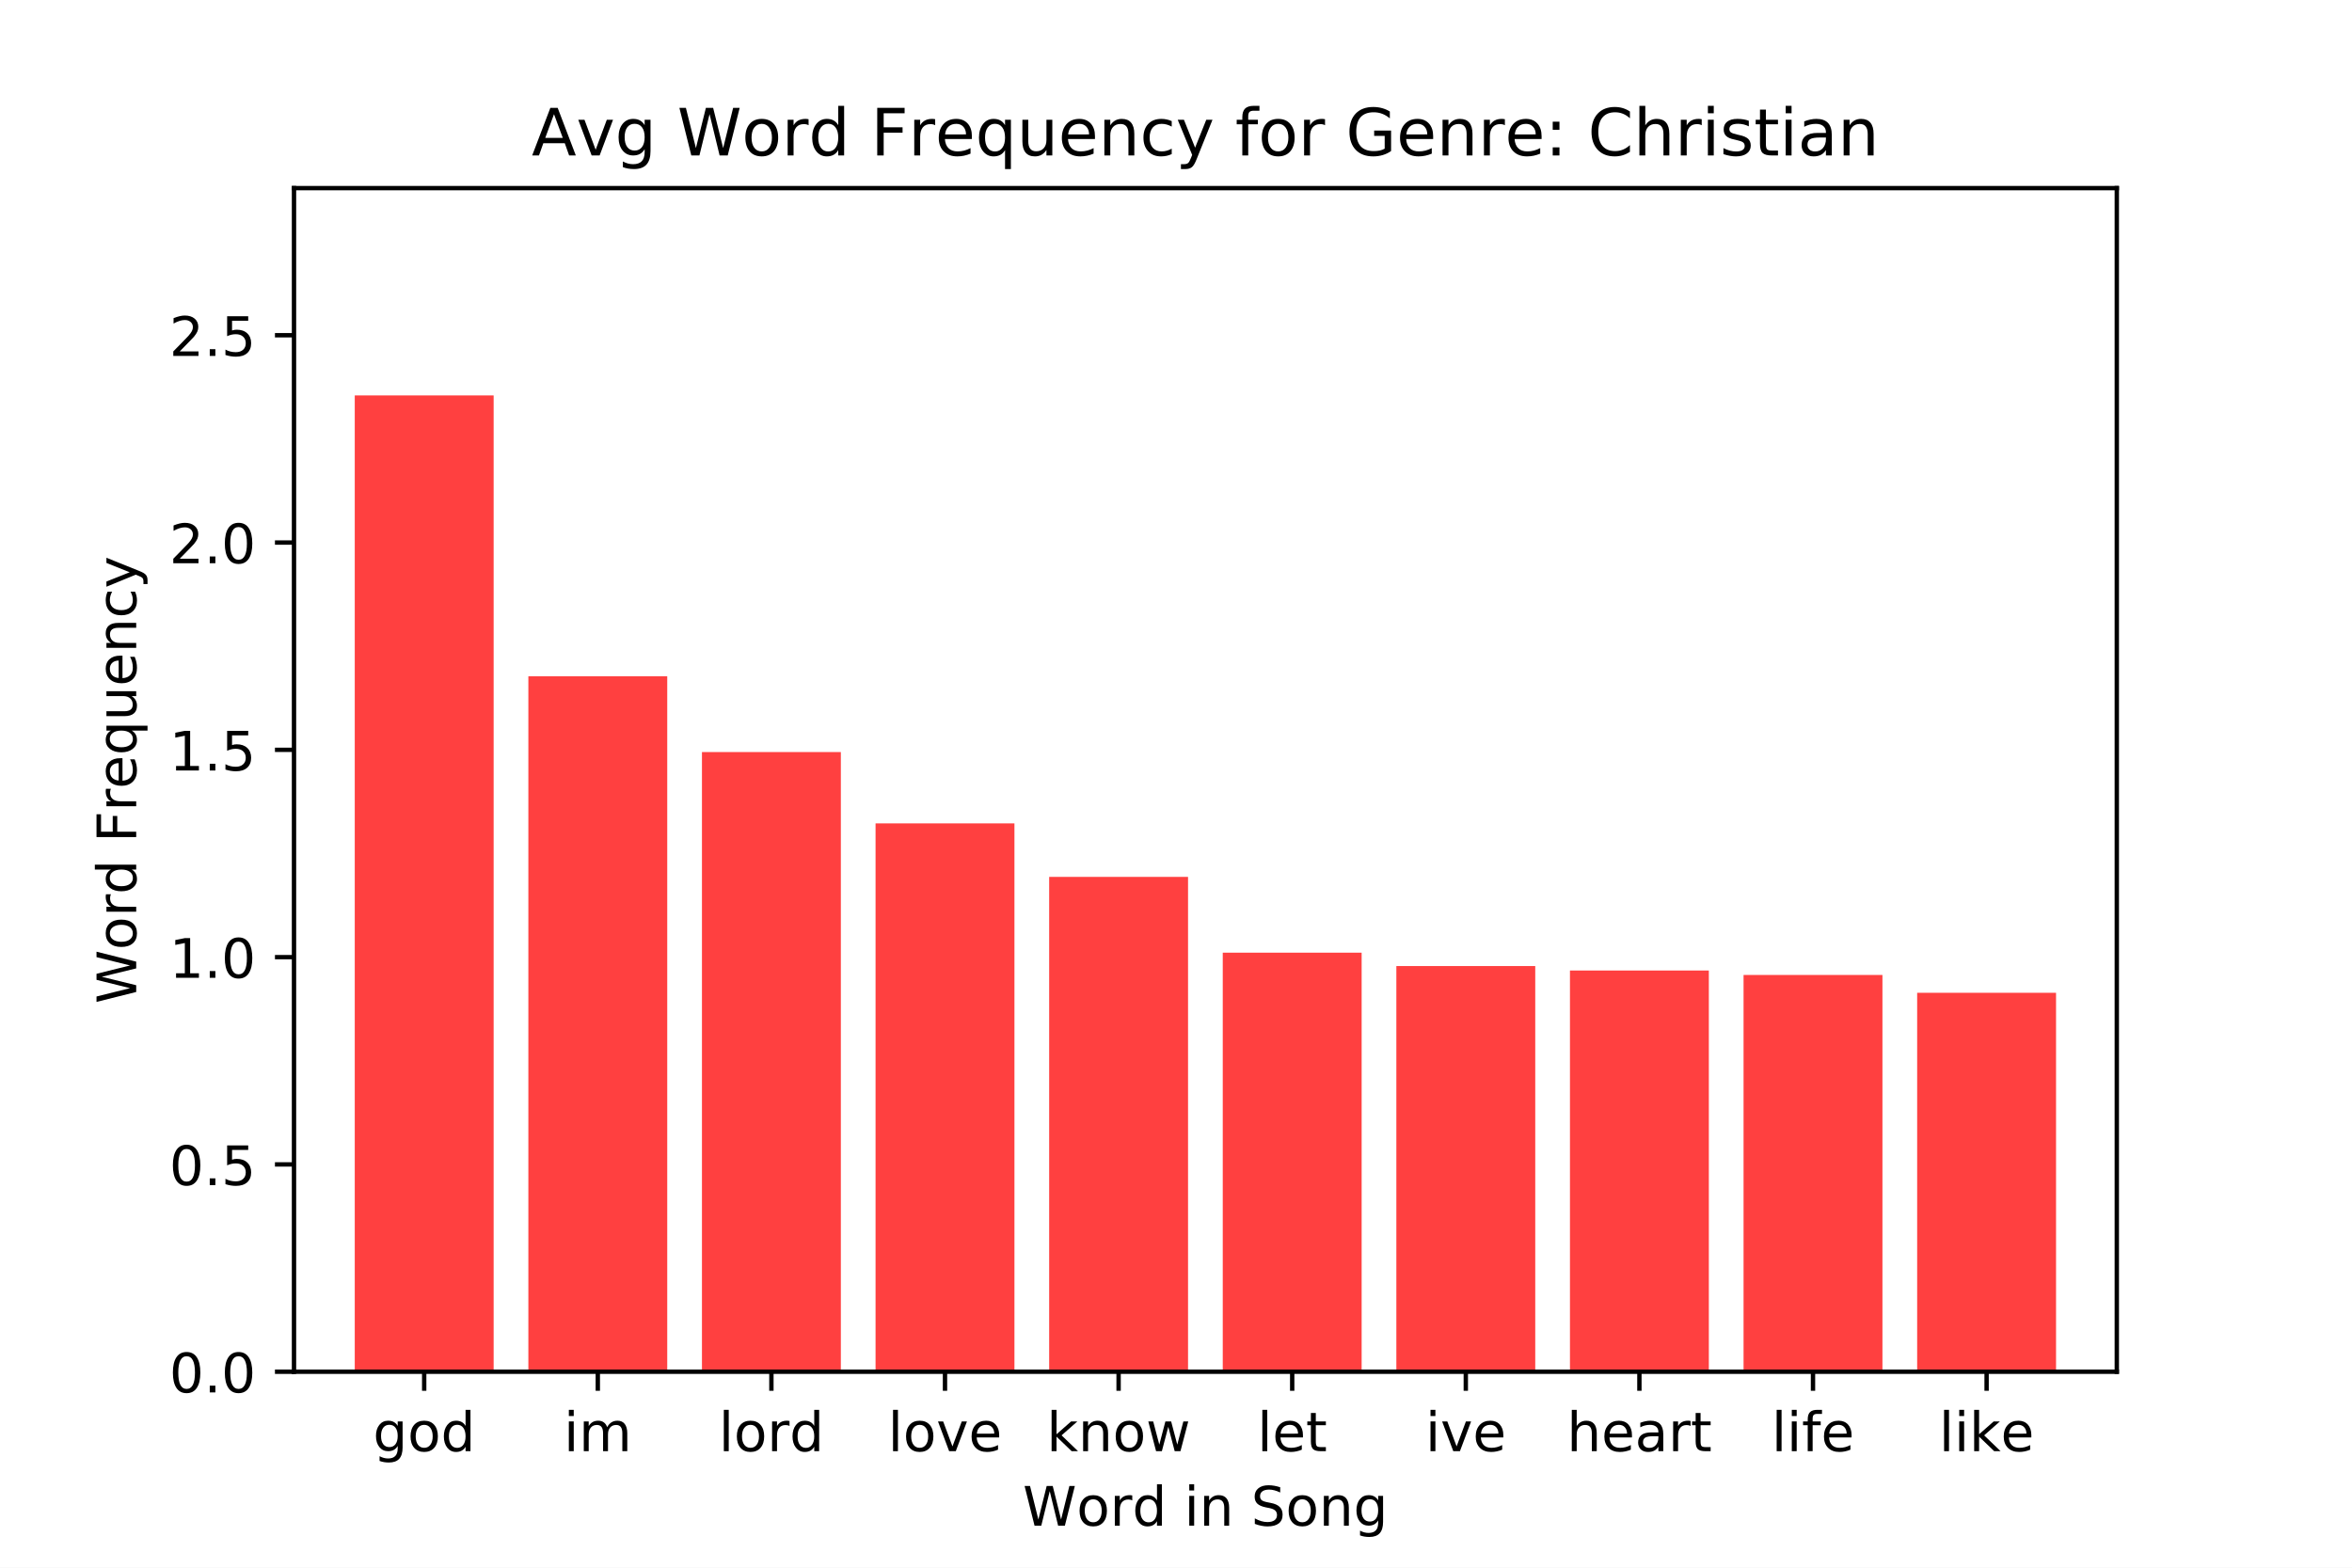
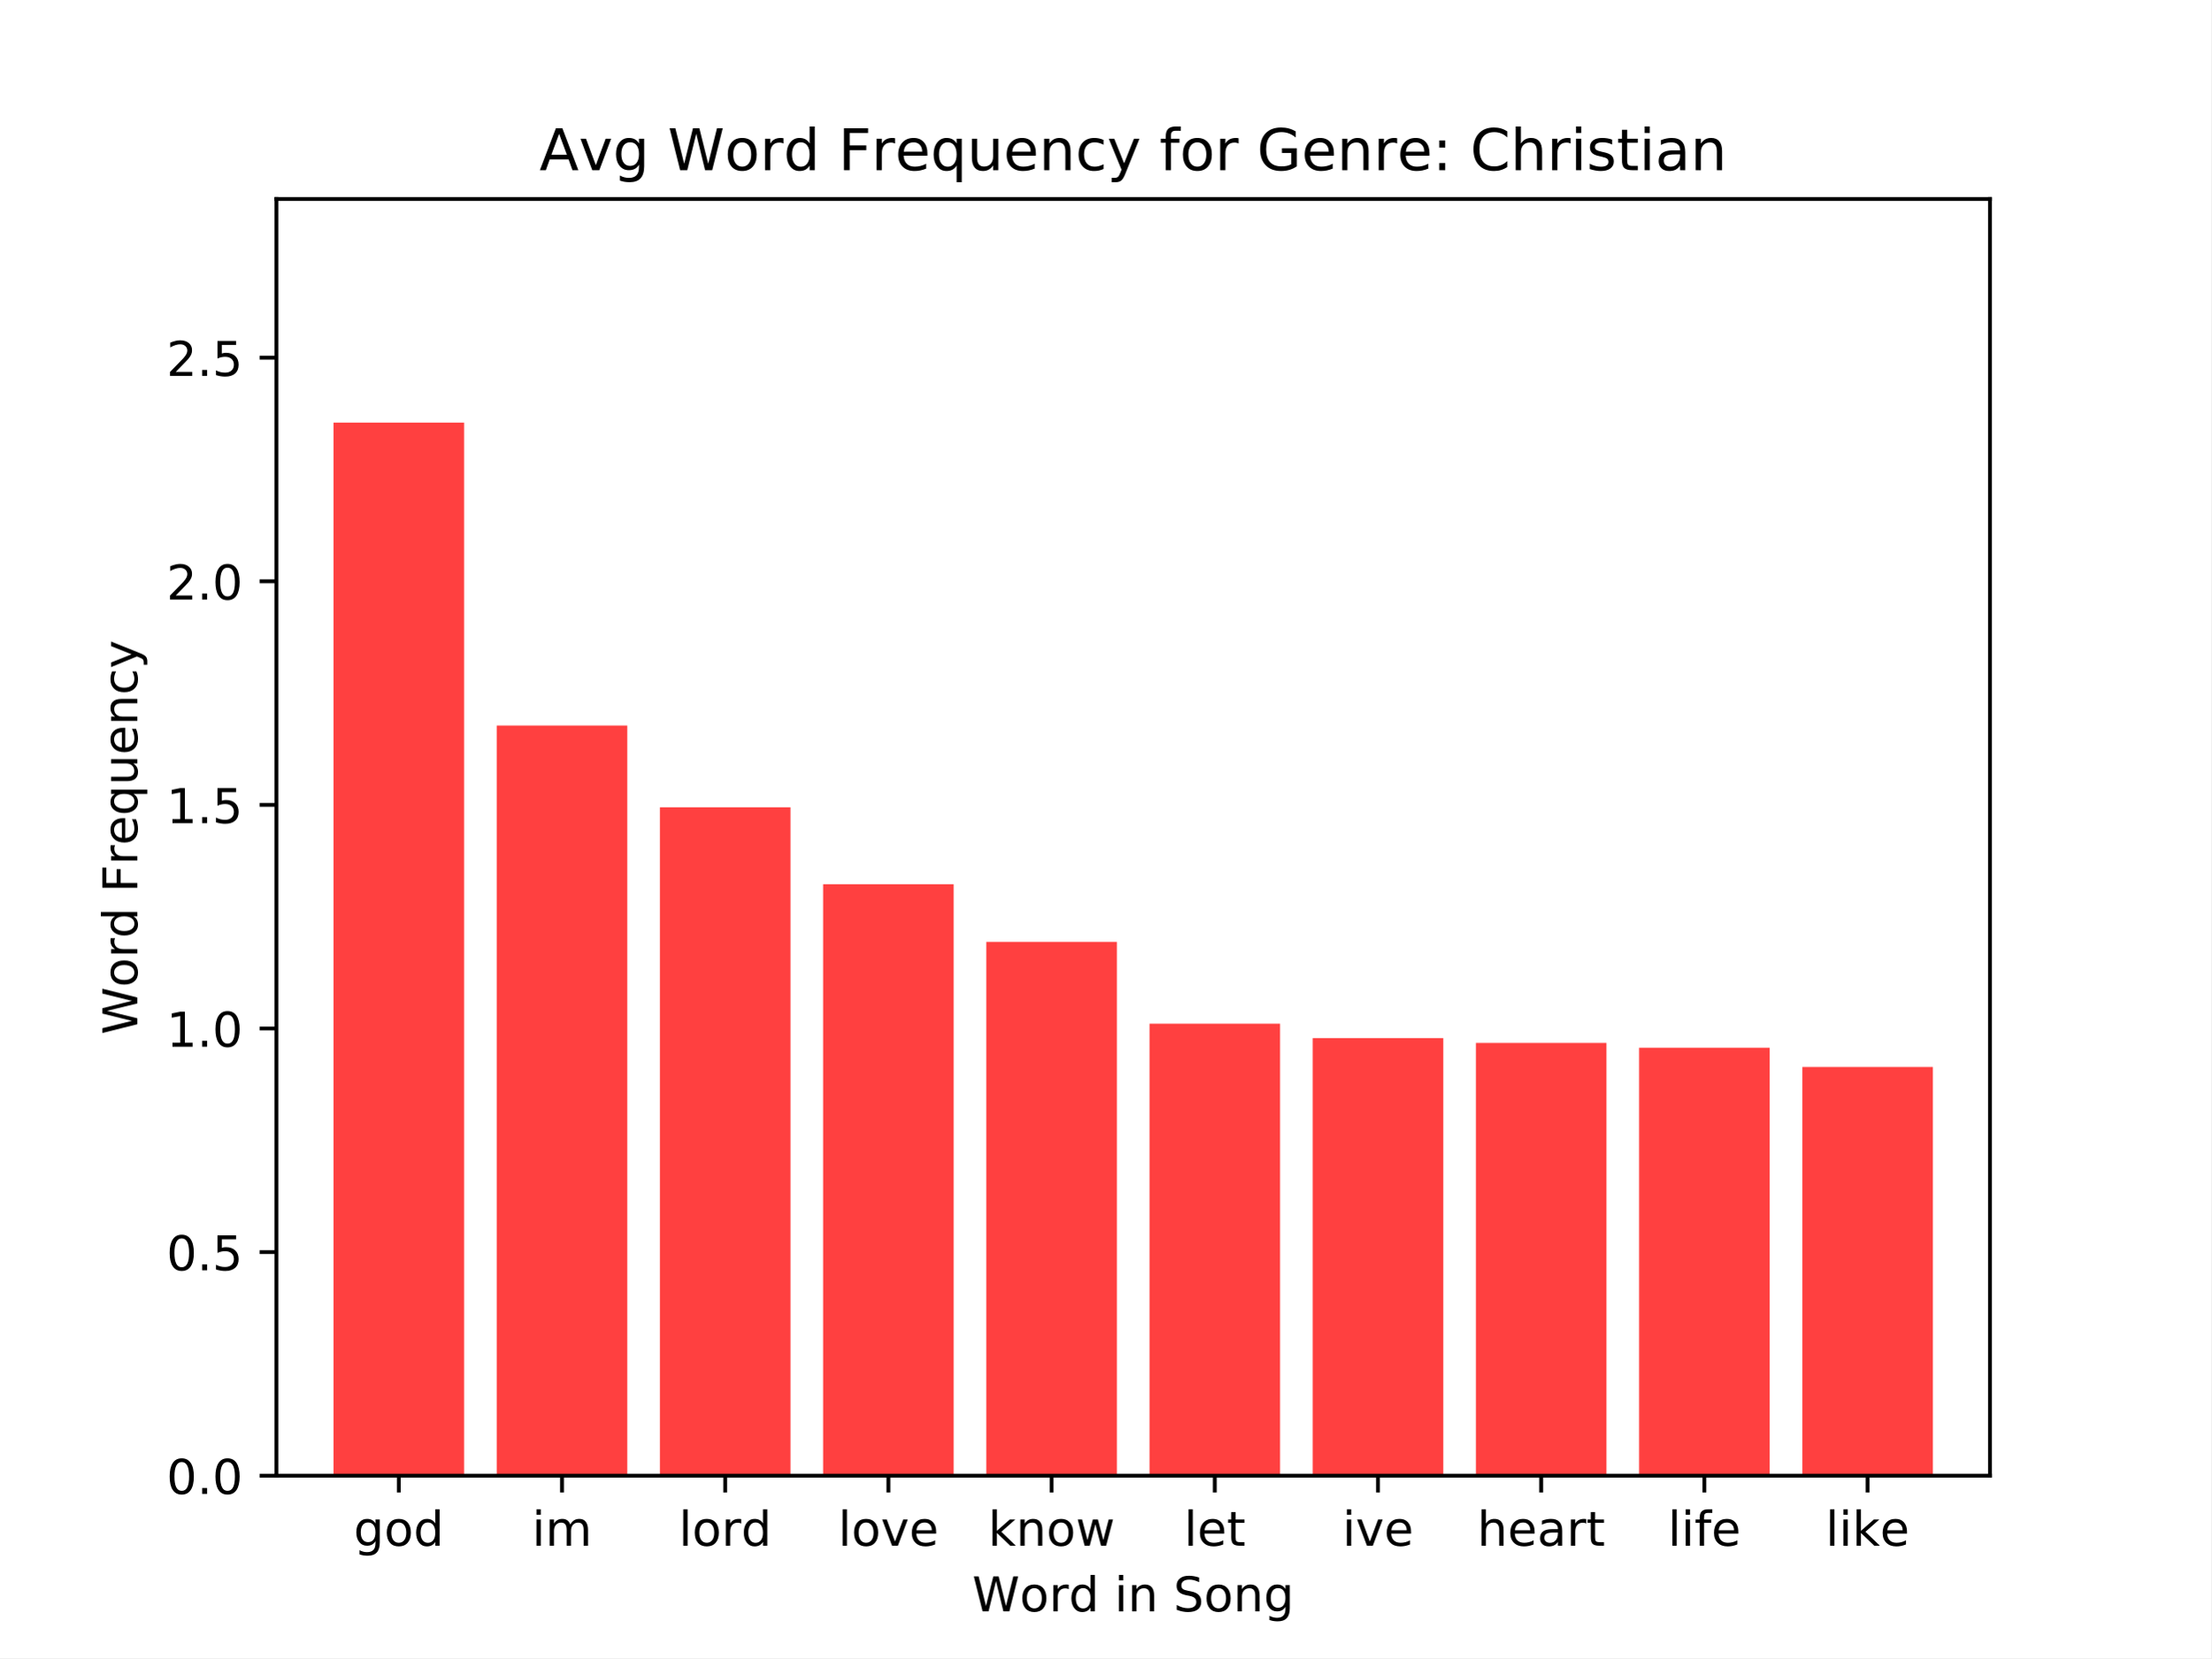
- <svg xmlns="http://www.w3.org/2000/svg" xmlns:xlink="http://www.w3.org/1999/xlink" height="288pt" version="1.1" viewBox="0 0 432 288" width="432pt">
+ <svg xmlns="http://www.w3.org/2000/svg" xmlns:xlink="http://www.w3.org/1999/xlink" height="345.6pt" version="1.1" viewBox="0 0 460.8 345.6" width="460.8pt">
  <defs>
    <style type="text/css">
*{stroke-linecap:butt;stroke-linejoin:round;}
  </style>
  </defs>
  <g id="figure_1">
    <g id="patch_1">
-       <path d="M 0 288  L 432 288  L 432 0  L 0 0  z " style="fill:#ffffff;" />
+       <path d="M 0 345.6  L 460.8 345.6  L 460.8 0  L 0 0  z " style="fill:#ffffff;" />
    </g>
    <g id="axes_1">
      <g id="patch_2">
-         <path d="M 54 252  L 388.8 252  L 388.8 34.56  L 54 34.56  z " style="fill:#ffffff;" />
+         <path d="M 57.6 307.584  L 414.72 307.584  L 414.72 41.472  L 57.6 41.472  z " style="fill:#ffffff;" />
      </g>
      <g id="patch_3">
-         <path clip-path="url(#p80d798da9d)" d="M 65.16 252  L 90.669 252  L 90.669 72.643  L 65.16 72.643  z " style="fill:#ff0000;opacity:0.75;" />
+         <path clip-path="url(#pcde4943a2d)" d="M 69.504 307.584  L 96.713 307.584  L 96.713 88.079  L 69.504 88.079  z " style="fill:#ff0000;opacity:0.75;" />
      </g>
      <g id="patch_4">
-         <path clip-path="url(#p80d798da9d)" d="M 97.046 252  L 122.554 252  L 122.554 124.239  L 97.046 124.239  z " style="fill:#ff0000;opacity:0.75;" />
+         <path clip-path="url(#pcde4943a2d)" d="M 103.515 307.584  L 130.725 307.584  L 130.725 151.224  L 103.515 151.224  z " style="fill:#ff0000;opacity:0.75;" />
      </g>
      <g id="patch_5">
-         <path clip-path="url(#p80d798da9d)" d="M 128.931 252  L 154.44 252  L 154.44 138.161  L 128.931 138.161  z " style="fill:#ff0000;opacity:0.75;" />
+         <path clip-path="url(#pcde4943a2d)" d="M 137.527 307.584  L 164.736 307.584  L 164.736 168.264  L 137.527 168.264  z " style="fill:#ff0000;opacity:0.75;" />
      </g>
      <g id="patch_6">
-         <path clip-path="url(#p80d798da9d)" d="M 160.817 252  L 186.326 252  L 186.326 151.265  L 160.817 151.265  z " style="fill:#ff0000;opacity:0.75;" />
+         <path clip-path="url(#pcde4943a2d)" d="M 171.538 307.584  L 198.747 307.584  L 198.747 184.3  L 171.538 184.3  z " style="fill:#ff0000;opacity:0.75;" />
      </g>
      <g id="patch_7">
-         <path clip-path="url(#p80d798da9d)" d="M 192.703 252  L 218.211 252  L 218.211 161.093  L 192.703 161.093  z " style="fill:#ff0000;opacity:0.75;" />
+         <path clip-path="url(#pcde4943a2d)" d="M 205.55 307.584  L 232.759 307.584  L 232.759 196.328  L 205.55 196.328  z " style="fill:#ff0000;opacity:0.75;" />
      </g>
      <g id="patch_8">
-         <path clip-path="url(#p80d798da9d)" d="M 224.589 252  L 250.097 252  L 250.097 175.016  L 224.589 175.016  z " style="fill:#ff0000;opacity:0.75;" />
+         <path clip-path="url(#pcde4943a2d)" d="M 239.561 307.584  L 266.77 307.584  L 266.77 213.367  L 239.561 213.367  z " style="fill:#ff0000;opacity:0.75;" />
      </g>
      <g id="patch_9">
-         <path clip-path="url(#p80d798da9d)" d="M 256.474 252  L 281.983 252  L 281.983 177.473  L 256.474 177.473  z " style="fill:#ff0000;opacity:0.75;" />
+         <path clip-path="url(#pcde4943a2d)" d="M 273.573 307.584  L 300.782 307.584  L 300.782 216.374  L 273.573 216.374  z " style="fill:#ff0000;opacity:0.75;" />
      </g>
      <g id="patch_10">
-         <path clip-path="url(#p80d798da9d)" d="M 288.36 252  L 313.869 252  L 313.869 178.292  L 288.36 178.292  z " style="fill:#ff0000;opacity:0.75;" />
+         <path clip-path="url(#pcde4943a2d)" d="M 307.584 307.584  L 334.793 307.584  L 334.793 217.377  L 307.584 217.377  z " style="fill:#ff0000;opacity:0.75;" />
      </g>
      <g id="patch_11">
-         <path clip-path="url(#p80d798da9d)" d="M 320.246 252  L 345.754 252  L 345.754 179.111  L 320.246 179.111  z " style="fill:#ff0000;opacity:0.75;" />
+         <path clip-path="url(#pcde4943a2d)" d="M 341.595 307.584  L 368.805 307.584  L 368.805 218.379  L 341.595 218.379  z " style="fill:#ff0000;opacity:0.75;" />
      </g>
      <g id="patch_12">
-         <path clip-path="url(#p80d798da9d)" d="M 352.131 252  L 377.64 252  L 377.64 182.386  L 352.131 182.386  z " style="fill:#ff0000;opacity:0.75;" />
+         <path clip-path="url(#pcde4943a2d)" d="M 375.607 307.584  L 402.816 307.584  L 402.816 222.388  L 375.607 222.388  z " style="fill:#ff0000;opacity:0.75;" />
      </g>
      <g id="matplotlib.axis_1">
        <g id="xtick_1">
          <g id="line2d_1">
            <defs>
-               <path d="M 0 0  L 0 3.5  " id="md01bb3eecd" style="stroke:#000000;stroke-width:0.8;" />
-             </defs>
-             <g>
-               <use style="stroke:#000000;stroke-width:0.8;" x="77.914" xlink:href="#md01bb3eecd" y="252" />
+               <path d="M 0 0  L 0 3.5  " id="mdaeb98609a" style="stroke:#000000;stroke-width:0.8;" />
+             </defs>
+             <g>
+               <use style="stroke:#000000;stroke-width:0.8;" x="83.109" xlink:href="#mdaeb98609a" y="307.584" />
            </g>
          </g>
          <g id="text_1">
            <defs>
              <path d="M 45.406 27.984  Q 45.406 37.75 41.375 43.109  Q 37.359 48.484 30.078 48.484  Q 22.859 48.484 18.828 43.109  Q 14.797 37.75 14.797 27.984  Q 14.797 18.266 18.828 12.891  Q 22.859 7.516 30.078 7.516  Q 37.359 7.516 41.375 12.891  Q 45.406 18.266 45.406 27.984  z M 54.391 6.781  Q 54.391 -7.172 48.188 -13.984  Q 42 -20.797 29.203 -20.797  Q 24.469 -20.797 20.266 -20.094  Q 16.062 -19.391 12.109 -17.922  L 12.109 -9.188  Q 16.062 -11.328 19.922 -12.344  Q 23.781 -13.375 27.781 -13.375  Q 36.625 -13.375 41.016 -8.766  Q 45.406 -4.156 45.406 5.172  L 45.406 9.625  Q 42.625 4.781 38.281 2.391  Q 33.938 0 27.875 0  Q 17.828 0 11.672 7.656  Q 5.516 15.328 5.516 27.984  Q 5.516 40.672 11.672 48.328  Q 17.828 56 27.875 56  Q 33.938 56 38.281 53.609  Q 42.625 51.219 45.406 46.391  L 45.406 54.688  L 54.391 54.688  z " id="DejaVuSans-103" />
              <path d="M 30.609 48.391  Q 23.391 48.391 19.188 42.75  Q 14.984 37.109 14.984 27.297  Q 14.984 17.484 19.156 11.844  Q 23.344 6.203 30.609 6.203  Q 37.797 6.203 41.984 11.859  Q 46.188 17.531 46.188 27.297  Q 46.188 37.016 41.984 42.703  Q 37.797 48.391 30.609 48.391  z M 30.609 56  Q 42.328 56 49.016 48.375  Q 55.719 40.766 55.719 27.297  Q 55.719 13.875 49.016 6.219  Q 42.328 -1.422 30.609 -1.422  Q 18.844 -1.422 12.172 6.219  Q 5.516 13.875 5.516 27.297  Q 5.516 40.766 12.172 48.375  Q 18.844 56 30.609 56  z " id="DejaVuSans-111" />
              <path d="M 45.406 46.391  L 45.406 75.984  L 54.391 75.984  L 54.391 0  L 45.406 0  L 45.406 8.203  Q 42.578 3.328 38.25 0.953  Q 33.938 -1.422 27.875 -1.422  Q 17.969 -1.422 11.734 6.484  Q 5.516 14.406 5.516 27.297  Q 5.516 40.188 11.734 48.094  Q 17.969 56 27.875 56  Q 33.938 56 38.25 53.625  Q 42.578 51.266 45.406 46.391  z M 14.797 27.297  Q 14.797 17.391 18.875 11.75  Q 22.953 6.109 30.078 6.109  Q 37.203 6.109 41.297 11.75  Q 45.406 17.391 45.406 27.297  Q 45.406 37.203 41.297 42.844  Q 37.203 48.484 30.078 48.484  Q 22.953 48.484 18.875 42.844  Q 14.797 37.203 14.797 27.297  z " id="DejaVuSans-100" />
            </defs>
-             <g transform="translate(68.50647 266.5984)scale(0.1 -0.1)">
+             <g transform="translate(73.70076 322.1824)scale(0.1 -0.1)">
              <use xlink:href="#DejaVuSans-103" />
              <use x="63.477" xlink:href="#DejaVuSans-111" />
              <use x="124.658" xlink:href="#DejaVuSans-100" />
            </g>
          </g>
        </g>
        <g id="xtick_2">
          <g id="line2d_2">
            <g>
-               <use style="stroke:#000000;stroke-width:0.8;" x="109.8" xlink:href="#md01bb3eecd" y="252" />
+               <use style="stroke:#000000;stroke-width:0.8;" x="117.12" xlink:href="#mdaeb98609a" y="307.584" />
            </g>
          </g>
          <g id="text_2">
            <defs>
              <path d="M 9.422 54.688  L 18.406 54.688  L 18.406 0  L 9.422 0  z M 9.422 75.984  L 18.406 75.984  L 18.406 64.594  L 9.422 64.594  z " id="DejaVuSans-105" />
              <path d="M 52 44.188  Q 55.375 50.25 60.062 53.125  Q 64.75 56 71.094 56  Q 79.641 56 84.281 50.016  Q 88.922 44.047 88.922 33.016  L 88.922 0  L 79.891 0  L 79.891 32.719  Q 79.891 40.578 77.094 44.375  Q 74.312 48.188 68.609 48.188  Q 61.625 48.188 57.562 43.547  Q 53.516 38.922 53.516 30.906  L 53.516 0  L 44.484 0  L 44.484 32.719  Q 44.484 40.625 41.703 44.406  Q 38.922 48.188 33.109 48.188  Q 26.219 48.188 22.156 43.531  Q 18.109 38.875 18.109 30.906  L 18.109 0  L 9.078 0  L 9.078 54.688  L 18.109 54.688  L 18.109 46.188  Q 21.188 51.219 25.484 53.609  Q 29.781 56 35.688 56  Q 41.656 56 45.828 52.969  Q 50 49.953 52 44.188  z " id="DejaVuSans-109" />
            </defs>
-             <g transform="translate(103.5406 266.5984)scale(0.1 -0.1)">
+             <g transform="translate(110.8606 322.1824)scale(0.1 -0.1)">
              <use xlink:href="#DejaVuSans-105" />
              <use x="27.783" xlink:href="#DejaVuSans-109" />
            </g>
          </g>
        </g>
        <g id="xtick_3">
          <g id="line2d_3">
            <g>
-               <use style="stroke:#000000;stroke-width:0.8;" x="141.686" xlink:href="#md01bb3eecd" y="252" />
+               <use style="stroke:#000000;stroke-width:0.8;" x="151.131" xlink:href="#mdaeb98609a" y="307.584" />
            </g>
          </g>
          <g id="text_3">
            <defs>
              <path d="M 9.422 75.984  L 18.406 75.984  L 18.406 0  L 9.422 0  z " id="DejaVuSans-108" />
              <path d="M 41.109 46.297  Q 39.594 47.172 37.812 47.578  Q 36.031 48 33.891 48  Q 26.266 48 22.188 43.047  Q 18.109 38.094 18.109 28.812  L 18.109 0  L 9.078 0  L 9.078 54.688  L 18.109 54.688  L 18.109 46.188  Q 20.953 51.172 25.484 53.578  Q 30.031 56 36.531 56  Q 37.453 56 38.578 55.875  Q 39.703 55.766 41.062 55.516  z " id="DejaVuSans-114" />
            </defs>
-             <g transform="translate(132.0084 266.5984)scale(0.1 -0.1)">
+             <g transform="translate(141.4541 322.1824)scale(0.1 -0.1)">
              <use xlink:href="#DejaVuSans-108" />
              <use x="27.783" xlink:href="#DejaVuSans-111" />
              <use x="88.965" xlink:href="#DejaVuSans-114" />
              <use x="130.062" xlink:href="#DejaVuSans-100" />
            </g>
          </g>
        </g>
        <g id="xtick_4">
          <g id="line2d_4">
            <g>
-               <use style="stroke:#000000;stroke-width:0.8;" x="173.571" xlink:href="#md01bb3eecd" y="252" />
+               <use style="stroke:#000000;stroke-width:0.8;" x="185.143" xlink:href="#mdaeb98609a" y="307.584" />
            </g>
          </g>
          <g id="text_4">
            <defs>
              <path d="M 2.984 54.688  L 12.5 54.688  L 29.594 8.797  L 46.688 54.688  L 56.203 54.688  L 35.688 0  L 23.484 0  z " id="DejaVuSans-118" />
              <path d="M 56.203 29.594  L 56.203 25.203  L 14.891 25.203  Q 15.484 15.922 20.484 11.062  Q 25.484 6.203 34.422 6.203  Q 39.594 6.203 44.453 7.469  Q 49.312 8.734 54.109 11.281  L 54.109 2.781  Q 49.266 0.734 44.188 -0.344  Q 39.109 -1.422 33.891 -1.422  Q 20.797 -1.422 13.156 6.188  Q 5.516 13.812 5.516 26.812  Q 5.516 40.234 12.766 48.109  Q 20.016 56 32.328 56  Q 43.359 56 49.781 48.891  Q 56.203 41.797 56.203 29.594  z M 47.219 32.234  Q 47.125 39.594 43.094 43.984  Q 39.062 48.391 32.422 48.391  Q 24.906 48.391 20.391 44.141  Q 15.875 39.891 15.188 32.172  z " id="DejaVuSans-101" />
            </defs>
-             <g transform="translate(163.0871 266.5984)scale(0.1 -0.1)">
+             <g transform="translate(174.6585 322.1824)scale(0.1 -0.1)">
              <use xlink:href="#DejaVuSans-108" />
              <use x="27.783" xlink:href="#DejaVuSans-111" />
              <use x="88.965" xlink:href="#DejaVuSans-118" />
              <use x="148.145" xlink:href="#DejaVuSans-101" />
            </g>
          </g>
        </g>
        <g id="xtick_5">
          <g id="line2d_5">
            <g>
-               <use style="stroke:#000000;stroke-width:0.8;" x="205.457" xlink:href="#md01bb3eecd" y="252" />
+               <use style="stroke:#000000;stroke-width:0.8;" x="219.154" xlink:href="#mdaeb98609a" y="307.584" />
            </g>
          </g>
          <g id="text_5">
            <defs>
              <path d="M 9.078 75.984  L 18.109 75.984  L 18.109 31.109  L 44.922 54.688  L 56.391 54.688  L 27.391 29.109  L 57.625 0  L 45.906 0  L 18.109 26.703  L 18.109 0  L 9.078 0  z " id="DejaVuSans-107" />
              <path d="M 54.891 33.016  L 54.891 0  L 45.906 0  L 45.906 32.719  Q 45.906 40.484 42.875 44.328  Q 39.844 48.188 33.797 48.188  Q 26.516 48.188 22.312 43.547  Q 18.109 38.922 18.109 30.906  L 18.109 0  L 9.078 0  L 9.078 54.688  L 18.109 54.688  L 18.109 46.188  Q 21.344 51.125 25.703 53.562  Q 30.078 56 35.797 56  Q 45.219 56 50.047 50.172  Q 54.891 44.344 54.891 33.016  z " id="DejaVuSans-110" />
              <path d="M 4.203 54.688  L 13.188 54.688  L 24.422 12.016  L 35.594 54.688  L 46.188 54.688  L 57.422 12.016  L 68.609 54.688  L 77.594 54.688  L 63.281 0  L 52.688 0  L 40.922 44.828  L 29.109 0  L 18.5 0  z " id="DejaVuSans-119" />
            </defs>
-             <g transform="translate(192.2446 266.5984)scale(0.1 -0.1)">
+             <g transform="translate(205.9418 322.1824)scale(0.1 -0.1)">
              <use xlink:href="#DejaVuSans-107" />
              <use x="57.91" xlink:href="#DejaVuSans-110" />
              <use x="121.289" xlink:href="#DejaVuSans-111" />
              <use x="182.471" xlink:href="#DejaVuSans-119" />
            </g>
          </g>
        </g>
        <g id="xtick_6">
          <g id="line2d_6">
            <g>
-               <use style="stroke:#000000;stroke-width:0.8;" x="237.343" xlink:href="#md01bb3eecd" y="252" />
+               <use style="stroke:#000000;stroke-width:0.8;" x="253.166" xlink:href="#mdaeb98609a" y="307.584" />
            </g>
          </g>
          <g id="text_6">
            <defs>
              <path d="M 18.312 70.219  L 18.312 54.688  L 36.812 54.688  L 36.812 47.703  L 18.312 47.703  L 18.312 18.016  Q 18.312 11.328 20.141 9.422  Q 21.969 7.516 27.594 7.516  L 36.812 7.516  L 36.812 0  L 27.594 0  Q 17.188 0 13.234 3.875  Q 9.281 7.766 9.281 18.016  L 9.281 47.703  L 2.688 47.703  L 2.688 54.688  L 9.281 54.688  L 9.281 70.219  z " id="DejaVuSans-116" />
            </defs>
-             <g transform="translate(230.9171 266.5984)scale(0.1 -0.1)">
+             <g transform="translate(246.7399 322.1824)scale(0.1 -0.1)">
              <use xlink:href="#DejaVuSans-108" />
              <use x="27.783" xlink:href="#DejaVuSans-101" />
              <use x="89.307" xlink:href="#DejaVuSans-116" />
            </g>
          </g>
        </g>
        <g id="xtick_7">
          <g id="line2d_7">
            <g>
-               <use style="stroke:#000000;stroke-width:0.8;" x="269.229" xlink:href="#md01bb3eecd" y="252" />
+               <use style="stroke:#000000;stroke-width:0.8;" x="287.177" xlink:href="#mdaeb98609a" y="307.584" />
            </g>
          </g>
          <g id="text_7">
-             <g transform="translate(261.8036 266.5984)scale(0.1 -0.1)">
+             <g transform="translate(279.7521 322.1824)scale(0.1 -0.1)">
              <use xlink:href="#DejaVuSans-105" />
              <use x="27.783" xlink:href="#DejaVuSans-118" />
              <use x="86.963" xlink:href="#DejaVuSans-101" />
            </g>
          </g>
        </g>
        <g id="xtick_8">
          <g id="line2d_8">
            <g>
-               <use style="stroke:#000000;stroke-width:0.8;" x="301.114" xlink:href="#md01bb3eecd" y="252" />
+               <use style="stroke:#000000;stroke-width:0.8;" x="321.189" xlink:href="#mdaeb98609a" y="307.584" />
            </g>
          </g>
          <g id="text_8">
            <defs>
              <path d="M 54.891 33.016  L 54.891 0  L 45.906 0  L 45.906 32.719  Q 45.906 40.484 42.875 44.328  Q 39.844 48.188 33.797 48.188  Q 26.516 48.188 22.312 43.547  Q 18.109 38.922 18.109 30.906  L 18.109 0  L 9.078 0  L 9.078 75.984  L 18.109 75.984  L 18.109 46.188  Q 21.344 51.125 25.703 53.562  Q 30.078 56 35.797 56  Q 45.219 56 50.047 50.172  Q 54.891 44.344 54.891 33.016  z " id="DejaVuSans-104" />
              <path d="M 34.281 27.484  Q 23.391 27.484 19.188 25  Q 14.984 22.516 14.984 16.5  Q 14.984 11.719 18.141 8.906  Q 21.297 6.109 26.703 6.109  Q 34.188 6.109 38.703 11.406  Q 43.219 16.703 43.219 25.484  L 43.219 27.484  z M 52.203 31.203  L 52.203 0  L 43.219 0  L 43.219 8.297  Q 40.141 3.328 35.547 0.953  Q 30.953 -1.422 24.312 -1.422  Q 15.922 -1.422 10.953 3.297  Q 6 8.016 6 15.922  Q 6 25.141 12.172 29.828  Q 18.359 34.516 30.609 34.516  L 43.219 34.516  L 43.219 35.406  Q 43.219 41.609 39.141 45  Q 35.062 48.391 27.688 48.391  Q 23 48.391 18.547 47.266  Q 14.109 46.141 10.016 43.891  L 10.016 52.203  Q 14.938 54.109 19.578 55.047  Q 24.219 56 28.609 56  Q 40.484 56 46.344 49.844  Q 52.203 43.703 52.203 31.203  z " id="DejaVuSans-97" />
            </defs>
-             <g transform="translate(287.7893 266.5984)scale(0.1 -0.1)">
+             <g transform="translate(307.8636 322.1824)scale(0.1 -0.1)">
              <use xlink:href="#DejaVuSans-104" />
              <use x="63.379" xlink:href="#DejaVuSans-101" />
              <use x="124.902" xlink:href="#DejaVuSans-97" />
              <use x="186.182" xlink:href="#DejaVuSans-114" />
              <use x="227.295" xlink:href="#DejaVuSans-116" />
            </g>
          </g>
        </g>
        <g id="xtick_9">
          <g id="line2d_9">
            <g>
-               <use style="stroke:#000000;stroke-width:0.8;" x="333" xlink:href="#md01bb3eecd" y="252" />
+               <use style="stroke:#000000;stroke-width:0.8;" x="355.2" xlink:href="#mdaeb98609a" y="307.584" />
            </g>
          </g>
          <g id="text_9">
            <defs>
              <path d="M 37.109 75.984  L 37.109 68.5  L 28.516 68.5  Q 23.688 68.5 21.797 66.547  Q 19.922 64.594 19.922 59.516  L 19.922 54.688  L 34.719 54.688  L 34.719 47.703  L 19.922 47.703  L 19.922 0  L 10.891 0  L 10.891 47.703  L 2.297 47.703  L 2.297 54.688  L 10.891 54.688  L 10.891 58.5  Q 10.891 67.625 15.141 71.797  Q 19.391 75.984 28.609 75.984  z " id="DejaVuSans-102" />
            </defs>
-             <g transform="translate(325.3852 266.5984)scale(0.1 -0.1)">
+             <g transform="translate(347.5852 322.1824)scale(0.1 -0.1)">
              <use xlink:href="#DejaVuSans-108" />
              <use x="27.783" xlink:href="#DejaVuSans-105" />
              <use x="55.566" xlink:href="#DejaVuSans-102" />
              <use x="90.771" xlink:href="#DejaVuSans-101" />
            </g>
          </g>
        </g>
        <g id="xtick_10">
          <g id="line2d_10">
            <g>
-               <use style="stroke:#000000;stroke-width:0.8;" x="364.886" xlink:href="#md01bb3eecd" y="252" />
+               <use style="stroke:#000000;stroke-width:0.8;" x="389.211" xlink:href="#mdaeb98609a" y="307.584" />
            </g>
          </g>
          <g id="text_10">
-             <g transform="translate(356.1381 266.5984)scale(0.1 -0.1)">
+             <g transform="translate(380.4638 322.1824)scale(0.1 -0.1)">
              <use xlink:href="#DejaVuSans-108" />
              <use x="27.783" xlink:href="#DejaVuSans-105" />
              <use x="55.566" xlink:href="#DejaVuSans-107" />
              <use x="113.43" xlink:href="#DejaVuSans-101" />
            </g>
          </g>
        </g>
        <g id="text_11">
          <defs>
            <path d="M 3.328 72.906  L 13.281 72.906  L 28.609 11.281  L 43.891 72.906  L 54.984 72.906  L 70.312 11.281  L 85.594 72.906  L 95.609 72.906  L 77.297 0  L 64.891 0  L 49.516 63.281  L 33.984 0  L 21.578 0  z " id="DejaVuSans-87" />
            <path id="DejaVuSans-32" />
            <path d="M 53.516 70.516  L 53.516 60.891  Q 47.906 63.578 42.922 64.891  Q 37.938 66.219 33.297 66.219  Q 25.25 66.219 20.875 63.094  Q 16.5 59.969 16.5 54.203  Q 16.5 49.359 19.406 46.891  Q 22.312 44.438 30.422 42.922  L 36.375 41.703  Q 47.406 39.594 52.656 34.297  Q 57.906 29 57.906 20.125  Q 57.906 9.516 50.797 4.047  Q 43.703 -1.422 29.984 -1.422  Q 24.812 -1.422 18.969 -0.25  Q 13.141 0.922 6.891 3.219  L 6.891 13.375  Q 12.891 10.016 18.656 8.297  Q 24.422 6.594 29.984 6.594  Q 38.422 6.594 43.016 9.906  Q 47.609 13.234 47.609 19.391  Q 47.609 24.75 44.312 27.781  Q 41.016 30.812 33.5 32.328  L 27.484 33.5  Q 16.453 35.688 11.516 40.375  Q 6.594 45.062 6.594 53.422  Q 6.594 63.094 13.406 68.656  Q 20.219 74.219 32.172 74.219  Q 37.312 74.219 42.625 73.281  Q 47.953 72.359 53.516 70.516  z " id="DejaVuSans-83" />
          </defs>
-           <g transform="translate(187.8594 280.2766)scale(0.1 -0.1)">
+           <g transform="translate(202.6194 335.8606)scale(0.1 -0.1)">
            <use xlink:href="#DejaVuSans-87" />
            <use x="98.799" xlink:href="#DejaVuSans-111" />
            <use x="159.98" xlink:href="#DejaVuSans-114" />
            <use x="201.078" xlink:href="#DejaVuSans-100" />
            <use x="264.555" xlink:href="#DejaVuSans-32" />
            <use x="296.342" xlink:href="#DejaVuSans-105" />
            <use x="324.125" xlink:href="#DejaVuSans-110" />
            <use x="387.504" xlink:href="#DejaVuSans-32" />
            <use x="419.291" xlink:href="#DejaVuSans-83" />
            <use x="482.768" xlink:href="#DejaVuSans-111" />
            <use x="543.949" xlink:href="#DejaVuSans-110" />
            <use x="607.328" xlink:href="#DejaVuSans-103" />
          </g>
        </g>
      </g>
      <g id="matplotlib.axis_2">
        <g id="ytick_1">
          <g id="line2d_11">
            <defs>
-               <path d="M 0 0  L -3.5 0  " id="m3a89723852" style="stroke:#000000;stroke-width:0.8;" />
-             </defs>
-             <g>
-               <use style="stroke:#000000;stroke-width:0.8;" x="54" xlink:href="#m3a89723852" y="252" />
+               <path d="M 0 0  L -3.5 0  " id="ma704cc4d55" style="stroke:#000000;stroke-width:0.8;" />
+             </defs>
+             <g>
+               <use style="stroke:#000000;stroke-width:0.8;" x="57.6" xlink:href="#ma704cc4d55" y="307.584" />
            </g>
          </g>
          <g id="text_12">
            <defs>
              <path d="M 31.781 66.406  Q 24.172 66.406 20.328 58.906  Q 16.5 51.422 16.5 36.375  Q 16.5 21.391 20.328 13.891  Q 24.172 6.391 31.781 6.391  Q 39.453 6.391 43.281 13.891  Q 47.125 21.391 47.125 36.375  Q 47.125 51.422 43.281 58.906  Q 39.453 66.406 31.781 66.406  z M 31.781 74.219  Q 44.047 74.219 50.516 64.516  Q 56.984 54.828 56.984 36.375  Q 56.984 17.969 50.516 8.266  Q 44.047 -1.422 31.781 -1.422  Q 19.531 -1.422 13.062 8.266  Q 6.594 17.969 6.594 36.375  Q 6.594 54.828 13.062 64.516  Q 19.531 74.219 31.781 74.219  z " id="DejaVuSans-48" />
              <path d="M 10.688 12.406  L 21 12.406  L 21 0  L 10.688 0  z " id="DejaVuSans-46" />
            </defs>
-             <g transform="translate(31.09688 255.7992)scale(0.1 -0.1)">
+             <g transform="translate(34.69687 311.3832)scale(0.1 -0.1)">
              <use xlink:href="#DejaVuSans-48" />
              <use x="63.623" xlink:href="#DejaVuSans-46" />
              <use x="95.41" xlink:href="#DejaVuSans-48" />
            </g>
          </g>
        </g>
        <g id="ytick_2">
          <g id="line2d_12">
            <g>
-               <use style="stroke:#000000;stroke-width:0.8;" x="54" xlink:href="#m3a89723852" y="213.917" />
+               <use style="stroke:#000000;stroke-width:0.8;" x="57.6" xlink:href="#ma704cc4d55" y="260.977" />
            </g>
          </g>
          <g id="text_13">
            <defs>
              <path d="M 10.797 72.906  L 49.516 72.906  L 49.516 64.594  L 19.828 64.594  L 19.828 46.734  Q 21.969 47.469 24.109 47.828  Q 26.266 48.188 28.422 48.188  Q 40.625 48.188 47.75 41.5  Q 54.891 34.812 54.891 23.391  Q 54.891 11.625 47.562 5.094  Q 40.234 -1.422 26.906 -1.422  Q 22.312 -1.422 17.547 -0.641  Q 12.797 0.141 7.719 1.703  L 7.719 11.625  Q 12.109 9.234 16.797 8.062  Q 21.484 6.891 26.703 6.891  Q 35.156 6.891 40.078 11.328  Q 45.016 15.766 45.016 23.391  Q 45.016 31 40.078 35.438  Q 35.156 39.891 26.703 39.891  Q 22.75 39.891 18.812 39.016  Q 14.891 38.141 10.797 36.281  z " id="DejaVuSans-53" />
            </defs>
-             <g transform="translate(31.09688 217.7165)scale(0.1 -0.1)">
+             <g transform="translate(34.69687 264.776)scale(0.1 -0.1)">
              <use xlink:href="#DejaVuSans-48" />
              <use x="63.623" xlink:href="#DejaVuSans-46" />
              <use x="95.41" xlink:href="#DejaVuSans-53" />
            </g>
          </g>
        </g>
        <g id="ytick_3">
          <g id="line2d_13">
            <g>
-               <use style="stroke:#000000;stroke-width:0.8;" x="54" xlink:href="#m3a89723852" y="175.835" />
+               <use style="stroke:#000000;stroke-width:0.8;" x="57.6" xlink:href="#ma704cc4d55" y="214.37" />
            </g>
          </g>
          <g id="text_14">
            <defs>
              <path d="M 12.406 8.297  L 28.516 8.297  L 28.516 63.922  L 10.984 60.406  L 10.984 69.391  L 28.422 72.906  L 38.281 72.906  L 38.281 8.297  L 54.391 8.297  L 54.391 0  L 12.406 0  z " id="DejaVuSans-49" />
            </defs>
-             <g transform="translate(31.09688 179.6338)scale(0.1 -0.1)">
+             <g transform="translate(34.69687 218.1688)scale(0.1 -0.1)">
              <use xlink:href="#DejaVuSans-49" />
              <use x="63.623" xlink:href="#DejaVuSans-46" />
              <use x="95.41" xlink:href="#DejaVuSans-48" />
            </g>
          </g>
        </g>
        <g id="ytick_4">
          <g id="line2d_14">
            <g>
-               <use style="stroke:#000000;stroke-width:0.8;" x="54" xlink:href="#m3a89723852" y="137.752" />
+               <use style="stroke:#000000;stroke-width:0.8;" x="57.6" xlink:href="#ma704cc4d55" y="167.762" />
            </g>
          </g>
          <g id="text_15">
-             <g transform="translate(31.09688 141.5511)scale(0.1 -0.1)">
+             <g transform="translate(34.69687 171.5617)scale(0.1 -0.1)">
              <use xlink:href="#DejaVuSans-49" />
              <use x="63.623" xlink:href="#DejaVuSans-46" />
              <use x="95.41" xlink:href="#DejaVuSans-53" />
            </g>
          </g>
        </g>
        <g id="ytick_5">
          <g id="line2d_15">
            <g>
-               <use style="stroke:#000000;stroke-width:0.8;" x="54" xlink:href="#m3a89723852" y="99.669" />
+               <use style="stroke:#000000;stroke-width:0.8;" x="57.6" xlink:href="#ma704cc4d55" y="121.155" />
            </g>
          </g>
          <g id="text_16">
            <defs>
              <path d="M 19.188 8.297  L 53.609 8.297  L 53.609 0  L 7.328 0  L 7.328 8.297  Q 12.938 14.109 22.625 23.891  Q 32.328 33.688 34.812 36.531  Q 39.547 41.844 41.422 45.531  Q 43.312 49.219 43.312 52.781  Q 43.312 58.594 39.234 62.25  Q 35.156 65.922 28.609 65.922  Q 23.969 65.922 18.812 64.312  Q 13.672 62.703 7.812 59.422  L 7.812 69.391  Q 13.766 71.781 18.938 73  Q 24.125 74.219 28.422 74.219  Q 39.75 74.219 46.484 68.547  Q 53.219 62.891 53.219 53.422  Q 53.219 48.922 51.531 44.891  Q 49.859 40.875 45.406 35.406  Q 44.188 33.984 37.641 27.219  Q 31.109 20.453 19.188 8.297  z " id="DejaVuSans-50" />
            </defs>
-             <g transform="translate(31.09688 103.4684)scale(0.1 -0.1)">
+             <g transform="translate(34.69687 124.9545)scale(0.1 -0.1)">
              <use xlink:href="#DejaVuSans-50" />
              <use x="63.623" xlink:href="#DejaVuSans-46" />
              <use x="95.41" xlink:href="#DejaVuSans-48" />
            </g>
          </g>
        </g>
        <g id="ytick_6">
          <g id="line2d_16">
            <g>
-               <use style="stroke:#000000;stroke-width:0.8;" x="54" xlink:href="#m3a89723852" y="61.586" />
+               <use style="stroke:#000000;stroke-width:0.8;" x="57.6" xlink:href="#ma704cc4d55" y="74.548" />
            </g>
          </g>
          <g id="text_17">
-             <g transform="translate(31.09688 65.38566)scale(0.1 -0.1)">
+             <g transform="translate(34.69687 78.34729)scale(0.1 -0.1)">
              <use xlink:href="#DejaVuSans-50" />
              <use x="63.623" xlink:href="#DejaVuSans-46" />
              <use x="95.41" xlink:href="#DejaVuSans-53" />
            </g>
          </g>
        </g>
        <g id="text_18">
          <defs>
            <path d="M 9.812 72.906  L 51.703 72.906  L 51.703 64.594  L 19.672 64.594  L 19.672 43.109  L 48.578 43.109  L 48.578 34.812  L 19.672 34.812  L 19.672 0  L 9.812 0  z " id="DejaVuSans-70" />
            <path d="M 14.797 27.297  Q 14.797 17.391 18.875 11.75  Q 22.953 6.109 30.078 6.109  Q 37.203 6.109 41.297 11.75  Q 45.406 17.391 45.406 27.297  Q 45.406 37.203 41.297 42.844  Q 37.203 48.484 30.078 48.484  Q 22.953 48.484 18.875 42.844  Q 14.797 37.203 14.797 27.297  z M 45.406 8.203  Q 42.578 3.328 38.25 0.953  Q 33.938 -1.422 27.875 -1.422  Q 17.969 -1.422 11.734 6.484  Q 5.516 14.406 5.516 27.297  Q 5.516 40.188 11.734 48.094  Q 17.969 56 27.875 56  Q 33.938 56 38.25 53.625  Q 42.578 51.266 45.406 46.391  L 45.406 54.688  L 54.391 54.688  L 54.391 -20.797  L 45.406 -20.797  z " id="DejaVuSans-113" />
            <path d="M 8.5 21.578  L 8.5 54.688  L 17.484 54.688  L 17.484 21.922  Q 17.484 14.156 20.5 10.266  Q 23.531 6.391 29.594 6.391  Q 36.859 6.391 41.078 11.031  Q 45.312 15.672 45.312 23.688  L 45.312 54.688  L 54.297 54.688  L 54.297 0  L 45.312 0  L 45.312 8.406  Q 42.047 3.422 37.719 1  Q 33.406 -1.422 27.688 -1.422  Q 18.266 -1.422 13.375 4.438  Q 8.5 10.297 8.5 21.578  z M 31.109 56  z " id="DejaVuSans-117" />
            <path d="M 48.781 52.594  L 48.781 44.188  Q 44.969 46.297 41.141 47.344  Q 37.312 48.391 33.406 48.391  Q 24.656 48.391 19.812 42.844  Q 14.984 37.312 14.984 27.297  Q 14.984 17.281 19.812 11.734  Q 24.656 6.203 33.406 6.203  Q 37.312 6.203 41.141 7.25  Q 44.969 8.297 48.781 10.406  L 48.781 2.094  Q 45.016 0.344 40.984 -0.531  Q 36.969 -1.422 32.422 -1.422  Q 20.062 -1.422 12.781 6.344  Q 5.516 14.109 5.516 27.297  Q 5.516 40.672 12.859 48.328  Q 20.219 56 33.016 56  Q 37.156 56 41.109 55.141  Q 45.062 54.297 48.781 52.594  z " id="DejaVuSans-99" />
            <path d="M 32.172 -5.078  Q 28.375 -14.844 24.75 -17.812  Q 21.141 -20.797 15.094 -20.797  L 7.906 -20.797  L 7.906 -13.281  L 13.188 -13.281  Q 16.891 -13.281 18.938 -11.516  Q 21 -9.766 23.484 -3.219  L 25.094 0.875  L 2.984 54.688  L 12.5 54.688  L 29.594 11.922  L 46.688 54.688  L 56.203 54.688  z " id="DejaVuSans-121" />
          </defs>
-           <g transform="translate(25.01719 184.3948)rotate(-90)scale(0.1 -0.1)">
+           <g transform="translate(28.61719 215.6428)rotate(-90)scale(0.1 -0.1)">
            <use xlink:href="#DejaVuSans-87" />
            <use x="98.799" xlink:href="#DejaVuSans-111" />
            <use x="159.98" xlink:href="#DejaVuSans-114" />
            <use x="201.078" xlink:href="#DejaVuSans-100" />
            <use x="264.555" xlink:href="#DejaVuSans-32" />
            <use x="296.342" xlink:href="#DejaVuSans-70" />
            <use x="353.752" xlink:href="#DejaVuSans-114" />
            <use x="394.834" xlink:href="#DejaVuSans-101" />
            <use x="456.357" xlink:href="#DejaVuSans-113" />
            <use x="519.834" xlink:href="#DejaVuSans-117" />
            <use x="583.213" xlink:href="#DejaVuSans-101" />
            <use x="644.736" xlink:href="#DejaVuSans-110" />
            <use x="708.115" xlink:href="#DejaVuSans-99" />
            <use x="763.096" xlink:href="#DejaVuSans-121" />
          </g>
        </g>
      </g>
      <g id="patch_13">
-         <path d="M 54 252  L 54 34.56  " style="fill:none;stroke:#000000;stroke-linecap:square;stroke-linejoin:miter;stroke-width:0.8;" />
+         <path d="M 57.6 307.584  L 57.6 41.472  " style="fill:none;stroke:#000000;stroke-linecap:square;stroke-linejoin:miter;stroke-width:0.8;" />
      </g>
      <g id="patch_14">
-         <path d="M 388.8 252  L 388.8 34.56  " style="fill:none;stroke:#000000;stroke-linecap:square;stroke-linejoin:miter;stroke-width:0.8;" />
+         <path d="M 414.72 307.584  L 414.72 41.472  " style="fill:none;stroke:#000000;stroke-linecap:square;stroke-linejoin:miter;stroke-width:0.8;" />
      </g>
      <g id="patch_15">
-         <path d="M 54 252  L 388.8 252  " style="fill:none;stroke:#000000;stroke-linecap:square;stroke-linejoin:miter;stroke-width:0.8;" />
+         <path d="M 57.6 307.584  L 414.72 307.584  " style="fill:none;stroke:#000000;stroke-linecap:square;stroke-linejoin:miter;stroke-width:0.8;" />
      </g>
      <g id="patch_16">
-         <path d="M 54 34.56  L 388.8 34.56  " style="fill:none;stroke:#000000;stroke-linecap:square;stroke-linejoin:miter;stroke-width:0.8;" />
+         <path d="M 57.6 41.472  L 414.72 41.472  " style="fill:none;stroke:#000000;stroke-linecap:square;stroke-linejoin:miter;stroke-width:0.8;" />
      </g>
      <g id="text_19">
        <defs>
          <path d="M 34.188 63.188  L 20.797 26.906  L 47.609 26.906  z M 28.609 72.906  L 39.797 72.906  L 67.578 0  L 57.328 0  L 50.688 18.703  L 17.828 18.703  L 11.188 0  L 0.781 0  z " id="DejaVuSans-65" />
          <path d="M 59.516 10.406  L 59.516 29.984  L 43.406 29.984  L 43.406 38.094  L 69.281 38.094  L 69.281 6.781  Q 63.578 2.734 56.688 0.656  Q 49.812 -1.422 42 -1.422  Q 24.906 -1.422 15.25 8.562  Q 5.609 18.562 5.609 36.375  Q 5.609 54.25 15.25 64.234  Q 24.906 74.219 42 74.219  Q 49.125 74.219 55.547 72.453  Q 61.969 70.703 67.391 67.281  L 67.391 56.781  Q 61.922 61.422 55.766 63.766  Q 49.609 66.109 42.828 66.109  Q 29.438 66.109 22.719 58.641  Q 16.016 51.172 16.016 36.375  Q 16.016 21.625 22.719 14.156  Q 29.438 6.688 42.828 6.688  Q 48.047 6.688 52.141 7.594  Q 56.25 8.5 59.516 10.406  z " id="DejaVuSans-71" />
          <path d="M 11.719 12.406  L 22.016 12.406  L 22.016 0  L 11.719 0  z M 11.719 51.703  L 22.016 51.703  L 22.016 39.312  L 11.719 39.312  z " id="DejaVuSans-58" />
          <path d="M 64.406 67.281  L 64.406 56.891  Q 59.422 61.531 53.781 63.812  Q 48.141 66.109 41.797 66.109  Q 29.297 66.109 22.656 58.469  Q 16.016 50.828 16.016 36.375  Q 16.016 21.969 22.656 14.328  Q 29.297 6.688 41.797 6.688  Q 48.141 6.688 53.781 8.984  Q 59.422 11.281 64.406 15.922  L 64.406 5.609  Q 59.234 2.094 53.438 0.328  Q 47.656 -1.422 41.219 -1.422  Q 24.656 -1.422 15.125 8.703  Q 5.609 18.844 5.609 36.375  Q 5.609 53.953 15.125 64.078  Q 24.656 74.219 41.219 74.219  Q 47.75 74.219 53.531 72.484  Q 59.328 70.75 64.406 67.281  z " id="DejaVuSans-67" />
          <path d="M 44.281 53.078  L 44.281 44.578  Q 40.484 46.531 36.375 47.5  Q 32.281 48.484 27.875 48.484  Q 21.188 48.484 17.844 46.438  Q 14.5 44.391 14.5 40.281  Q 14.5 37.156 16.891 35.375  Q 19.281 33.594 26.516 31.984  L 29.594 31.297  Q 39.156 29.25 43.188 25.516  Q 47.219 21.781 47.219 15.094  Q 47.219 7.469 41.188 3.016  Q 35.156 -1.422 24.609 -1.422  Q 20.219 -1.422 15.453 -0.562  Q 10.688 0.297 5.422 2  L 5.422 11.281  Q 10.406 8.688 15.234 7.391  Q 20.062 6.109 24.812 6.109  Q 31.156 6.109 34.562 8.281  Q 37.984 10.453 37.984 14.406  Q 37.984 18.062 35.516 20.016  Q 33.062 21.969 24.703 23.781  L 21.578 24.516  Q 13.234 26.266 9.516 29.906  Q 5.812 33.547 5.812 39.891  Q 5.812 47.609 11.281 51.797  Q 16.75 56 26.812 56  Q 31.781 56 36.172 55.266  Q 40.578 54.547 44.281 53.078  z " id="DejaVuSans-115" />
        </defs>
-         <g transform="translate(97.65375 28.56)scale(0.12 -0.12)">
+         <g transform="translate(112.4137 35.472)scale(0.12 -0.12)">
          <use xlink:href="#DejaVuSans-65" />
          <use x="68.33" xlink:href="#DejaVuSans-118" />
          <use x="127.51" xlink:href="#DejaVuSans-103" />
          <use x="190.986" xlink:href="#DejaVuSans-32" />
          <use x="222.773" xlink:href="#DejaVuSans-87" />
          <use x="321.572" xlink:href="#DejaVuSans-111" />
          <use x="382.754" xlink:href="#DejaVuSans-114" />
          <use x="423.852" xlink:href="#DejaVuSans-100" />
          <use x="487.328" xlink:href="#DejaVuSans-32" />
          <use x="519.115" xlink:href="#DejaVuSans-70" />
          <use x="576.525" xlink:href="#DejaVuSans-114" />
          <use x="617.607" xlink:href="#DejaVuSans-101" />
          <use x="679.131" xlink:href="#DejaVuSans-113" />
          <use x="742.607" xlink:href="#DejaVuSans-117" />
          <use x="805.986" xlink:href="#DejaVuSans-101" />
          <use x="867.51" xlink:href="#DejaVuSans-110" />
          <use x="930.889" xlink:href="#DejaVuSans-99" />
          <use x="985.869" xlink:href="#DejaVuSans-121" />
          <use x="1045.049" xlink:href="#DejaVuSans-32" />
          <use x="1076.836" xlink:href="#DejaVuSans-102" />
          <use x="1112.041" xlink:href="#DejaVuSans-111" />
          <use x="1173.223" xlink:href="#DejaVuSans-114" />
          <use x="1214.336" xlink:href="#DejaVuSans-32" />
          <use x="1246.123" xlink:href="#DejaVuSans-71" />
          <use x="1323.613" xlink:href="#DejaVuSans-101" />
          <use x="1385.137" xlink:href="#DejaVuSans-110" />
          <use x="1448.516" xlink:href="#DejaVuSans-114" />
          <use x="1489.598" xlink:href="#DejaVuSans-101" />
          <use x="1551.121" xlink:href="#DejaVuSans-58" />
          <use x="1584.812" xlink:href="#DejaVuSans-32" />
          <use x="1616.6" xlink:href="#DejaVuSans-67" />
          <use x="1686.424" xlink:href="#DejaVuSans-104" />
          <use x="1749.803" xlink:href="#DejaVuSans-114" />
          <use x="1790.916" xlink:href="#DejaVuSans-105" />
          <use x="1818.699" xlink:href="#DejaVuSans-115" />
          <use x="1870.799" xlink:href="#DejaVuSans-116" />
          <use x="1910.008" xlink:href="#DejaVuSans-105" />
          <use x="1937.791" xlink:href="#DejaVuSans-97" />
          <use x="1999.07" xlink:href="#DejaVuSans-110" />
        </g>
      </g>
    </g>
  </g>
  <defs>
-     <clipPath id="p80d798da9d">
-       <rect height="217.44" width="334.8" x="54" y="34.56" />
+     <clipPath id="pcde4943a2d">
+       <rect height="266.112" width="357.12" x="57.6" y="41.472" />
    </clipPath>
  </defs>
</svg>
